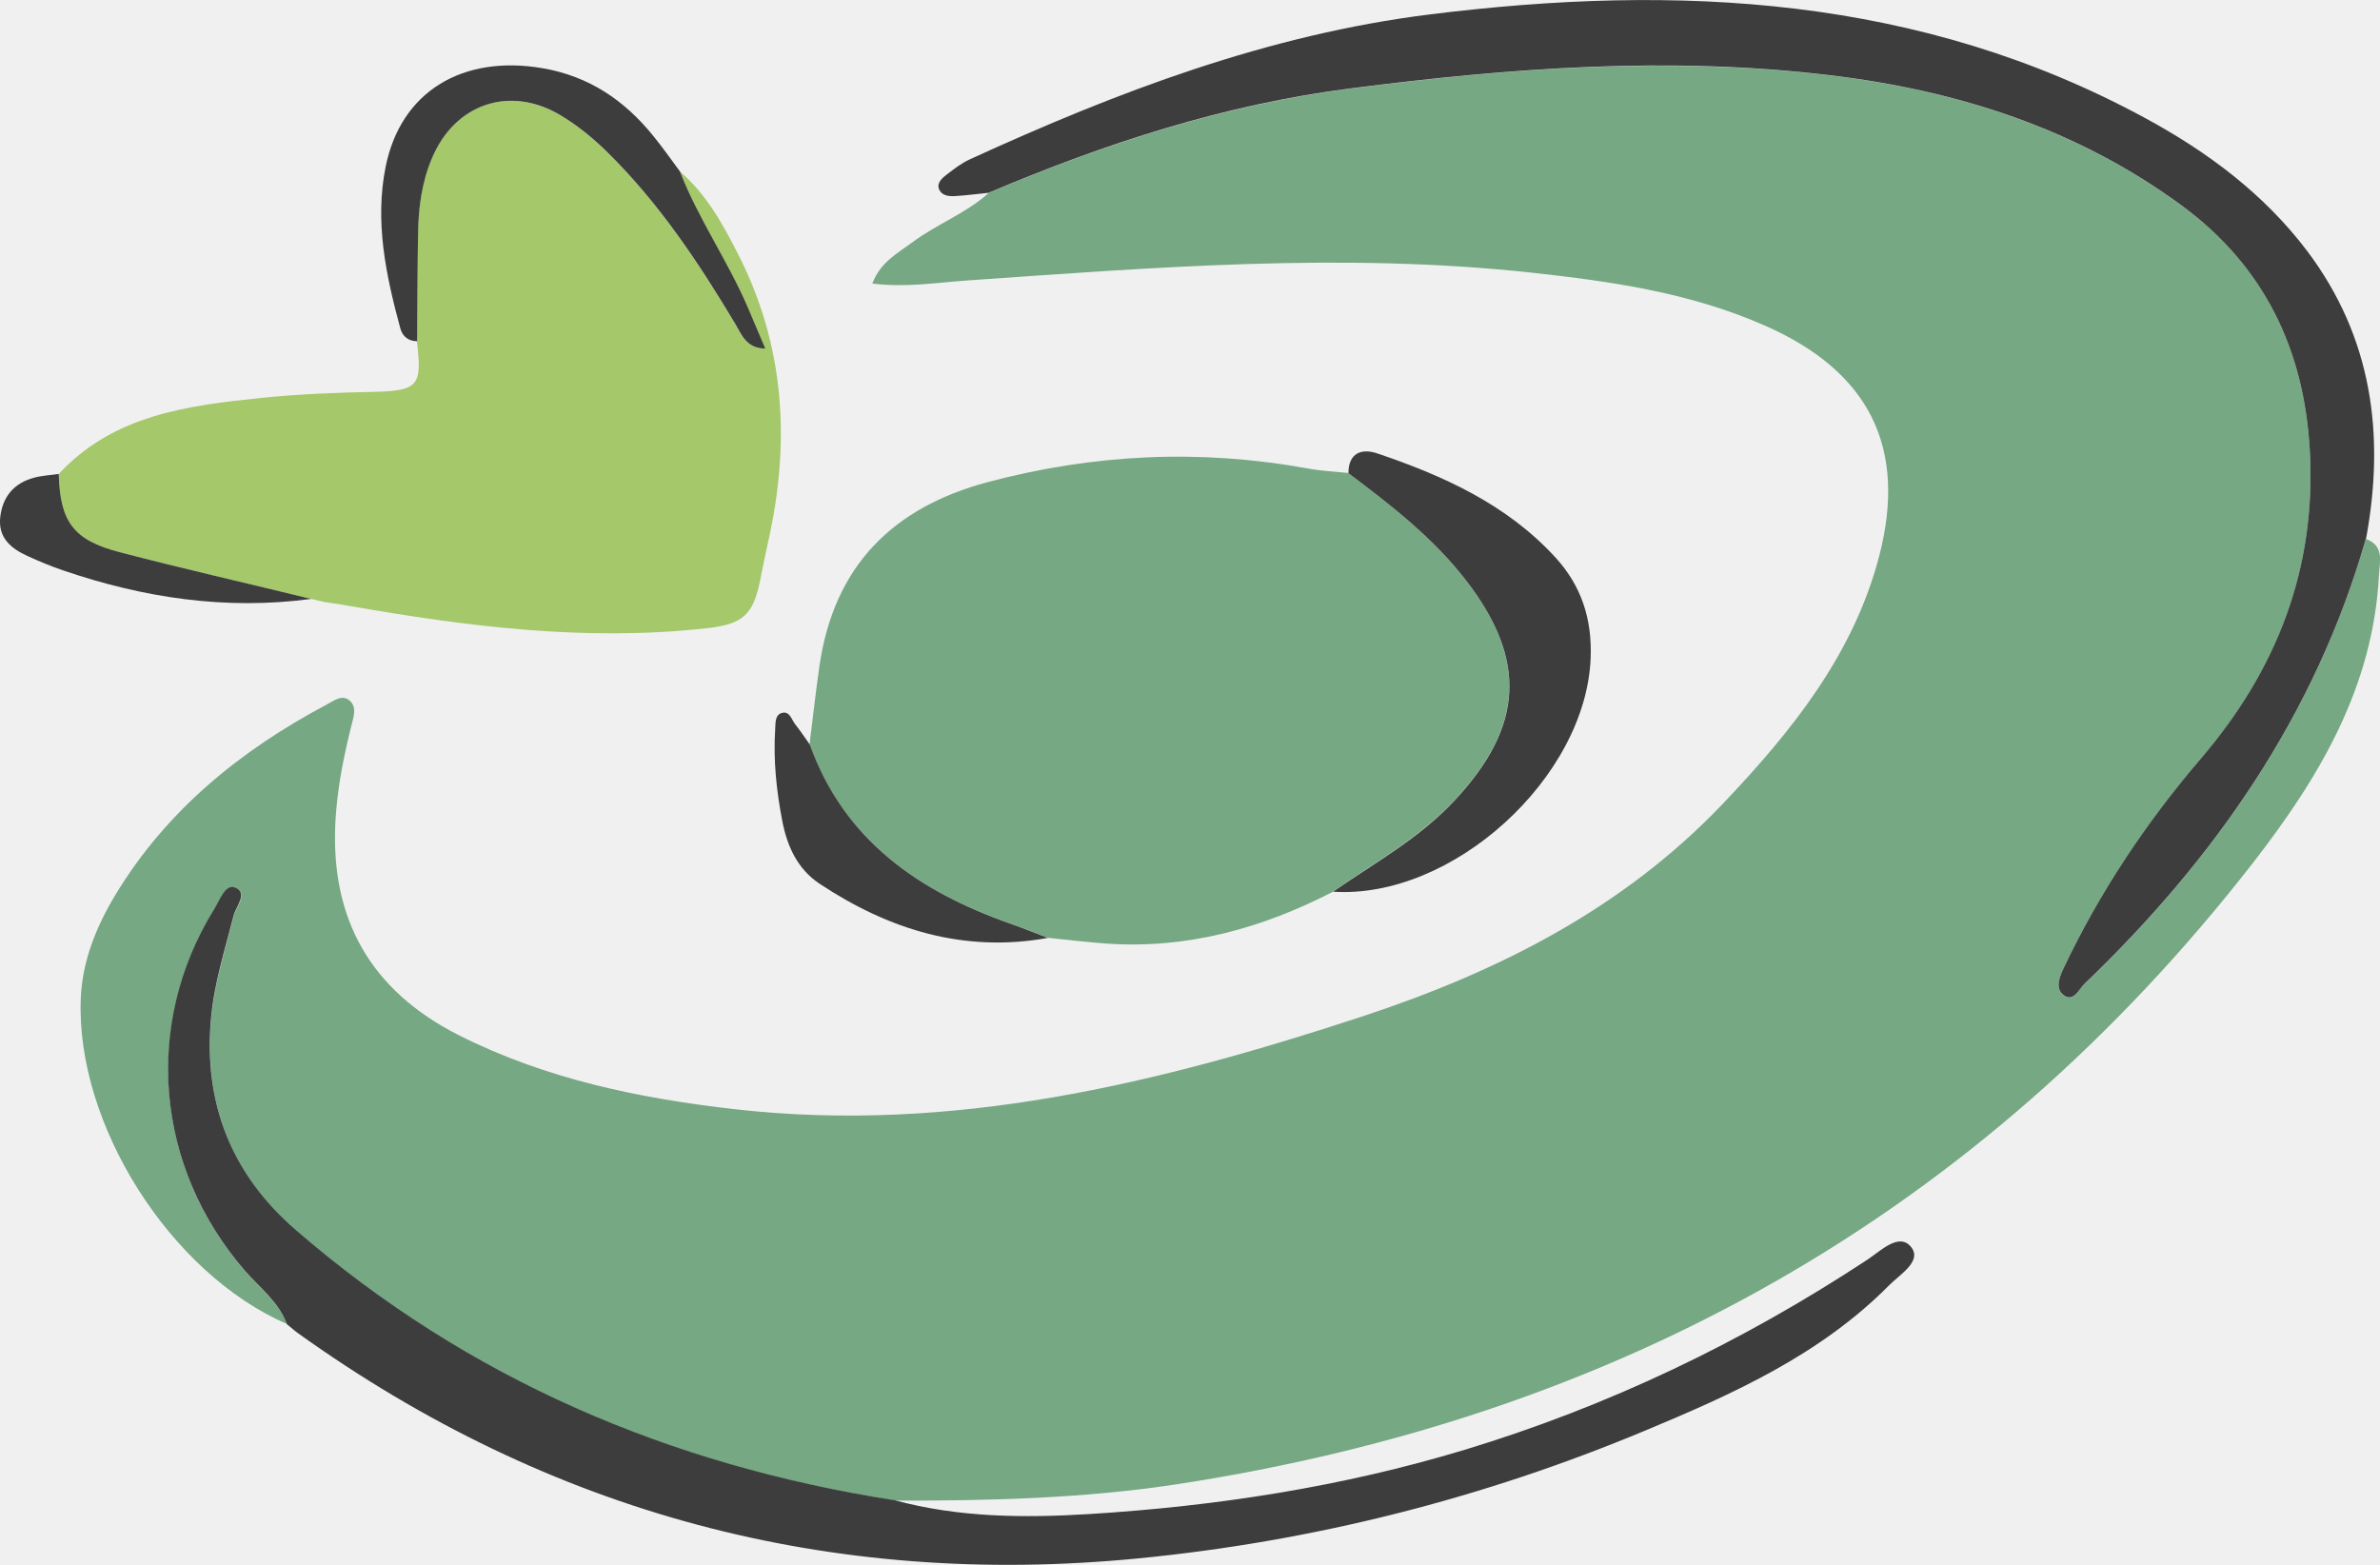
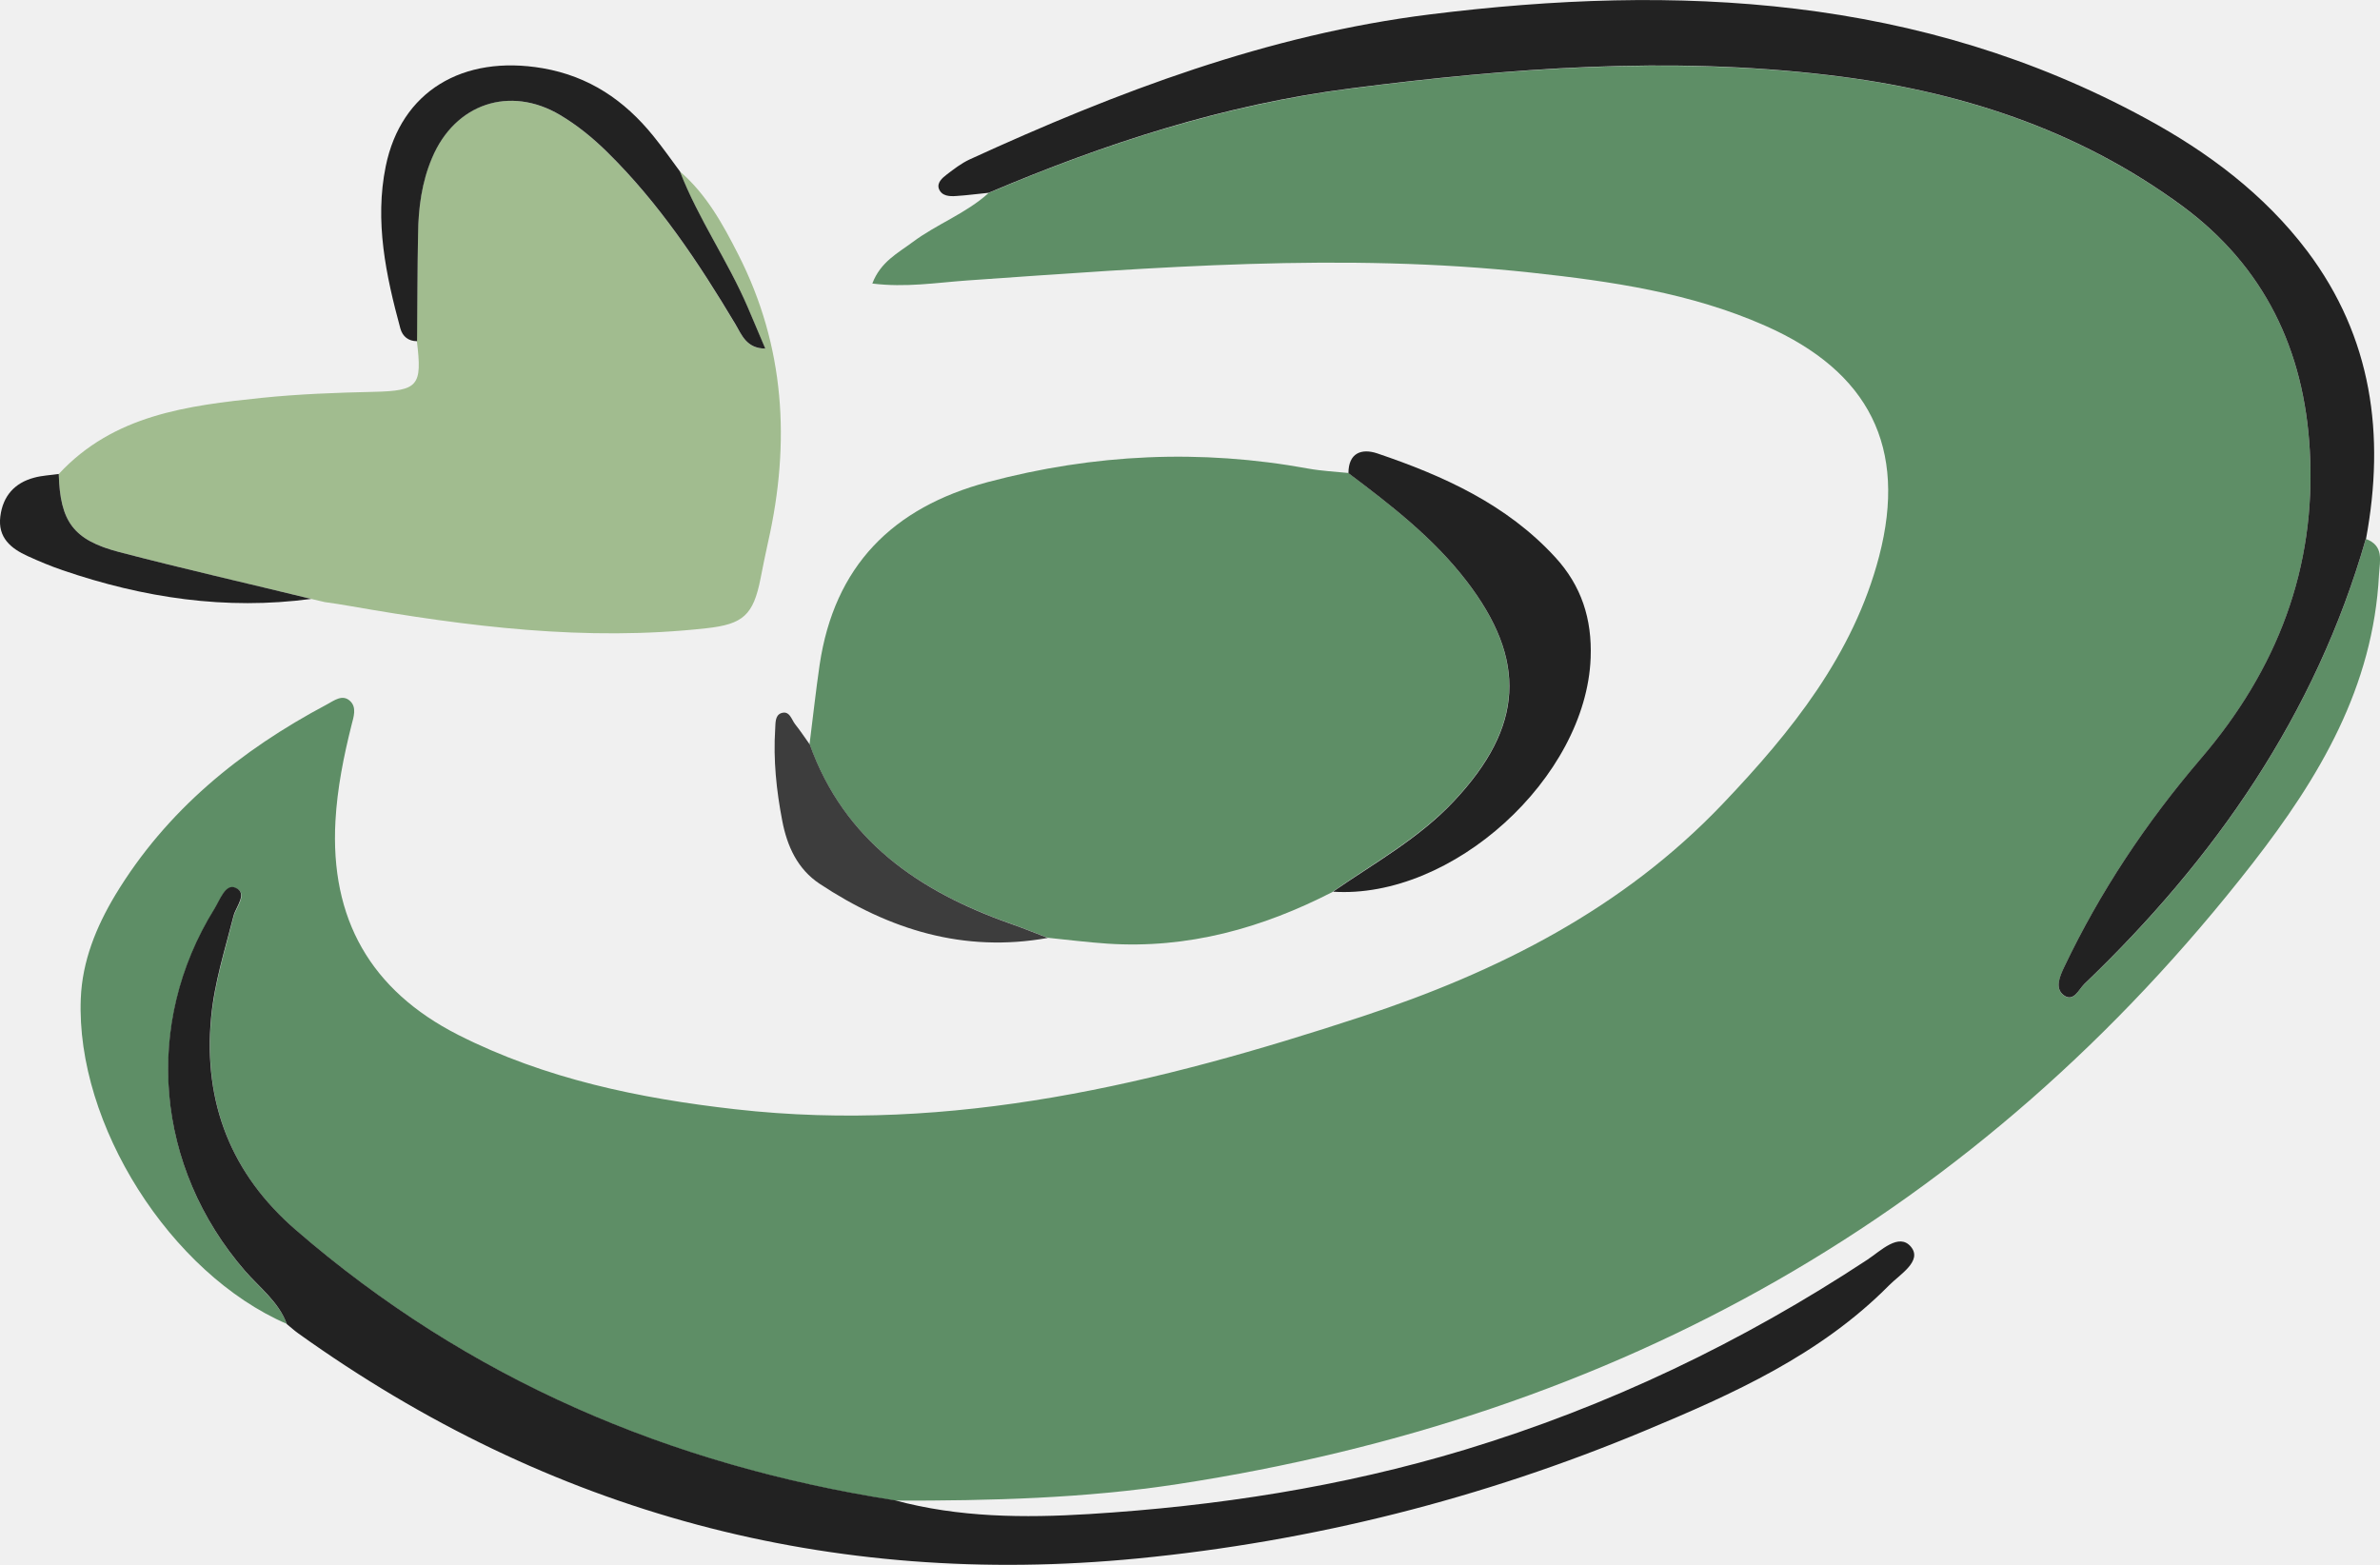
<svg xmlns="http://www.w3.org/2000/svg" width="73" height="48" viewBox="0 0 73 48" fill="none">
  <g clip-path="url(#clip0_1_157)">
-     <path d="M8.797 40.609C5.229 39.067 2.323 34.489 2.478 30.627C2.524 29.475 2.953 28.426 3.536 27.454C5.106 24.856 7.377 23.015 10.03 21.606C10.242 21.493 10.505 21.282 10.738 21.503C10.949 21.698 10.846 21.992 10.784 22.233C10.541 23.2 10.345 24.177 10.289 25.18C10.123 28.179 11.362 30.375 14.052 31.743C16.726 33.096 19.606 33.692 22.559 34.026C29.213 34.777 35.511 33.239 41.758 31.187C45.95 29.809 49.785 27.87 52.846 24.651C54.942 22.449 56.847 20.089 57.637 17.065C58.509 13.722 57.327 11.397 54.147 9.993C51.855 8.98 49.424 8.63 46.972 8.363C41.19 7.735 35.424 8.203 29.652 8.604C28.718 8.671 27.778 8.825 26.756 8.697C27.009 8.028 27.546 7.761 28 7.421C28.738 6.871 29.632 6.547 30.323 5.92C33.896 4.402 37.54 3.22 41.438 2.716C46.326 2.088 51.189 1.728 56.099 2.309C60.043 2.777 63.718 3.955 66.939 6.326C69.459 8.177 70.677 10.739 70.847 13.825C71.049 17.435 69.841 20.547 67.507 23.272C65.835 25.227 64.415 27.351 63.31 29.675C63.176 29.958 63.021 30.318 63.295 30.529C63.599 30.761 63.754 30.354 63.93 30.19C67.941 26.348 71.023 21.92 72.566 16.53C73.129 16.741 72.995 17.193 72.969 17.63C72.793 21.071 71.147 23.838 69.092 26.482C60.688 37.277 49.61 43.448 36.141 45.521C33.266 45.963 30.359 46.035 27.453 46.03C20.556 44.955 14.367 42.317 9.075 37.734C7.108 36.032 6.236 33.841 6.479 31.234C6.577 30.159 6.907 29.135 7.17 28.096C7.243 27.819 7.625 27.402 7.222 27.238C6.912 27.114 6.747 27.618 6.582 27.886C4.383 31.424 4.765 35.816 7.527 39C7.976 39.519 8.549 39.941 8.802 40.62L8.797 40.609Z" fill="#75A883" />
-     <path d="M40.88 27.356C38.712 28.472 36.43 29.11 33.963 28.945C33.354 28.904 32.744 28.827 32.135 28.765C31.758 28.621 31.382 28.467 31 28.333C28.181 27.34 25.884 25.777 24.831 22.825C24.934 22.012 25.022 21.2 25.14 20.392C25.59 17.368 27.37 15.568 30.303 14.786C33.555 13.922 36.828 13.768 40.137 14.375C40.539 14.447 40.953 14.467 41.355 14.508C42.661 15.491 43.952 16.489 44.964 17.8C46.848 20.243 46.729 22.285 44.602 24.558C43.518 25.715 42.15 26.461 40.875 27.351L40.88 27.356Z" fill="#75A883" />
-     <path d="M20.856 5.261C21.671 5.961 22.177 6.887 22.647 7.812C24.077 10.62 24.247 13.578 23.561 16.617C23.478 16.993 23.401 17.368 23.328 17.744C23.106 18.875 22.786 19.148 21.666 19.271C17.975 19.682 14.341 19.22 10.722 18.587C10.469 18.541 10.216 18.505 9.963 18.469C9.824 18.438 9.684 18.402 9.545 18.371C7.583 17.898 5.617 17.445 3.665 16.936C2.246 16.566 1.843 16 1.802 14.539C3.485 12.724 5.746 12.441 8.027 12.204C9.173 12.086 10.319 12.045 11.471 12.019C12.839 11.988 12.952 11.829 12.787 10.466C12.797 9.365 12.803 8.265 12.818 7.164C12.834 6.367 12.931 5.585 13.246 4.845C13.948 3.178 15.631 2.613 17.175 3.528C17.707 3.842 18.182 4.228 18.62 4.665C20.21 6.223 21.424 8.054 22.554 9.947C22.75 10.271 22.89 10.687 23.468 10.692C23.267 10.219 23.101 9.823 22.931 9.427C22.317 7.997 21.413 6.712 20.851 5.261H20.856Z" fill="#A4C86A" />
-     <path d="M72.566 16.525C71.023 21.915 67.941 26.343 63.93 30.184C63.76 30.349 63.599 30.755 63.295 30.524C63.021 30.313 63.176 29.953 63.31 29.67C64.415 27.346 65.835 25.221 67.507 23.267C69.841 20.541 71.049 17.43 70.847 13.819C70.677 10.733 69.454 8.177 66.939 6.321C63.718 3.95 60.043 2.772 56.099 2.304C51.189 1.718 46.326 2.083 41.438 2.71C37.54 3.209 33.896 4.397 30.323 5.914C29.993 5.945 29.663 5.992 29.332 6.012C29.126 6.028 28.888 6.017 28.8 5.796C28.728 5.606 28.904 5.457 29.038 5.354C29.26 5.184 29.487 5.009 29.74 4.891C34.262 2.818 38.893 1.059 43.859 0.442C51.458 -0.504 58.891 -0.134 65.814 3.631C67.729 4.67 69.448 5.956 70.77 7.704C72.763 10.353 73.16 13.346 72.572 16.525H72.566Z" fill="#3D3D3D" />
-     <path d="M8.797 40.609C8.549 39.936 7.976 39.509 7.521 38.989C4.76 35.806 4.378 31.414 6.577 27.875C6.742 27.608 6.912 27.099 7.217 27.227C7.614 27.392 7.238 27.808 7.165 28.086C6.902 29.125 6.572 30.143 6.474 31.223C6.231 33.836 7.103 36.022 9.07 37.724C14.361 42.307 20.556 44.945 27.448 46.02C29.41 46.55 31.418 46.565 33.41 46.442C37.313 46.2 41.164 45.608 44.922 44.472C49.331 43.135 53.435 41.17 57.276 38.64C57.689 38.367 58.246 37.801 58.613 38.244C58.974 38.681 58.272 39.092 57.942 39.426C55.835 41.556 53.156 42.759 50.451 43.886C45.464 45.968 40.271 47.28 34.897 47.804C25.46 48.72 16.86 46.421 9.153 40.903C9.029 40.815 8.915 40.712 8.797 40.615V40.609Z" fill="#3D3D3D" />
-     <path d="M40.88 27.356C42.155 26.471 43.529 25.72 44.607 24.563C46.734 22.29 46.853 20.248 44.969 17.805C43.957 16.494 42.666 15.496 41.36 14.514C41.36 13.891 41.763 13.747 42.243 13.907C44.277 14.596 46.213 15.47 47.7 17.09C48.505 17.965 48.835 18.983 48.789 20.181C48.65 23.853 44.545 27.598 40.875 27.351L40.88 27.356Z" fill="#3D3D3D" />
-     <path d="M20.856 5.261C21.418 6.712 22.322 7.997 22.936 9.427C23.106 9.823 23.272 10.219 23.473 10.692C22.895 10.687 22.75 10.271 22.559 9.947C21.429 8.054 20.21 6.223 18.625 4.665C18.182 4.227 17.707 3.842 17.18 3.528C15.637 2.613 13.954 3.178 13.252 4.845C12.937 5.585 12.834 6.372 12.823 7.164C12.803 8.265 12.803 9.365 12.792 10.466C12.524 10.466 12.348 10.317 12.281 10.08C11.837 8.445 11.486 6.789 11.832 5.097C12.302 2.803 14.191 1.671 16.648 2.093C18.068 2.34 19.152 3.075 20.035 4.166C20.324 4.521 20.587 4.896 20.861 5.266L20.856 5.261Z" fill="#3D3D3D" />
+     <path d="M8.797 40.609C5.229 39.067 2.323 34.489 2.478 30.627C2.524 29.475 2.953 28.426 3.536 27.454C5.106 24.856 7.377 23.015 10.03 21.606C10.242 21.493 10.505 21.282 10.738 21.503C10.949 21.698 10.846 21.992 10.784 22.233C10.541 23.2 10.345 24.177 10.289 25.18C10.123 28.179 11.362 30.375 14.052 31.743C16.726 33.096 19.606 33.692 22.559 34.026C29.213 34.777 35.511 33.239 41.758 31.187C45.95 29.809 49.785 27.87 52.846 24.651C54.942 22.449 56.847 20.089 57.637 17.065C58.509 13.722 57.327 11.397 54.147 9.993C51.855 8.98 49.424 8.63 46.972 8.363C41.19 7.735 35.424 8.203 29.652 8.604C28.718 8.671 27.778 8.825 26.756 8.697C27.009 8.028 27.546 7.761 28 7.421C28.738 6.871 29.632 6.547 30.323 5.92C33.896 4.402 37.54 3.22 41.438 2.716C46.326 2.088 51.189 1.728 56.099 2.309C60.043 2.777 63.718 3.955 66.939 6.326C69.459 8.177 70.677 10.739 70.847 13.825C71.049 17.435 69.841 20.547 67.507 23.272C65.835 25.227 64.415 27.351 63.31 29.675C63.176 29.958 63.021 30.318 63.295 30.529C63.599 30.761 63.754 30.354 63.93 30.19C67.941 26.348 71.023 21.92 72.566 16.53C73.129 16.741 72.995 17.193 72.969 17.63C72.793 21.071 71.147 23.838 69.092 26.482C60.688 37.277 49.61 43.448 36.141 45.521C33.266 45.963 30.359 46.035 27.453 46.03C20.556 44.955 14.367 42.317 9.075 37.734C7.108 36.032 6.236 33.841 6.479 31.234C6.577 30.159 6.907 29.135 7.17 28.096C7.243 27.819 7.625 27.402 7.222 27.238C6.912 27.114 6.747 27.618 6.582 27.886C4.383 31.424 4.765 35.816 7.527 39C7.976 39.519 8.549 39.941 8.802 40.62L8.797 40.609Z" fill="#5E8E66" />
+     <path d="M40.88 27.356C38.712 28.472 36.43 29.11 33.963 28.945C33.354 28.904 32.744 28.827 32.135 28.765C31.758 28.621 31.382 28.467 31 28.333C28.181 27.34 25.884 25.777 24.831 22.825C24.934 22.012 25.022 21.2 25.14 20.392C25.59 17.368 27.37 15.568 30.303 14.786C33.555 13.922 36.828 13.768 40.137 14.375C40.539 14.447 40.953 14.467 41.355 14.508C42.661 15.491 43.952 16.489 44.964 17.8C46.848 20.243 46.729 22.285 44.602 24.558C43.518 25.715 42.15 26.461 40.875 27.351L40.88 27.356Z" fill="#5E8E66" />
+     <path d="M20.856 5.261C21.671 5.961 22.177 6.887 22.647 7.812C24.077 10.62 24.247 13.578 23.561 16.617C23.478 16.993 23.401 17.368 23.328 17.744C23.106 18.875 22.786 19.148 21.666 19.271C17.975 19.682 14.341 19.22 10.722 18.587C10.469 18.541 10.216 18.505 9.963 18.469C9.824 18.438 9.684 18.402 9.545 18.371C7.583 17.898 5.617 17.445 3.665 16.936C2.246 16.566 1.843 16 1.802 14.539C3.485 12.724 5.746 12.441 8.027 12.204C9.173 12.086 10.319 12.045 11.471 12.019C12.839 11.988 12.952 11.829 12.787 10.466C12.797 9.365 12.803 8.265 12.818 7.164C12.834 6.367 12.931 5.585 13.246 4.845C13.948 3.178 15.631 2.613 17.175 3.528C17.707 3.842 18.182 4.228 18.62 4.665C20.21 6.223 21.424 8.054 22.554 9.947C22.75 10.271 22.89 10.687 23.468 10.692C23.267 10.219 23.101 9.823 22.931 9.427C22.317 7.997 21.413 6.712 20.851 5.261H20.856Z" fill="#A1BC8F" />
+     <path d="M72.566 16.525C71.023 21.915 67.941 26.343 63.93 30.184C63.76 30.349 63.599 30.755 63.295 30.524C63.021 30.313 63.176 29.953 63.31 29.67C64.415 27.346 65.835 25.221 67.507 23.267C69.841 20.541 71.049 17.43 70.847 13.819C70.677 10.733 69.454 8.177 66.939 6.321C63.718 3.95 60.043 2.772 56.099 2.304C51.189 1.718 46.326 2.083 41.438 2.71C37.54 3.209 33.896 4.397 30.323 5.914C29.993 5.945 29.663 5.992 29.332 6.012C29.126 6.028 28.888 6.017 28.8 5.796C28.728 5.606 28.904 5.457 29.038 5.354C29.26 5.184 29.487 5.009 29.74 4.891C34.262 2.818 38.893 1.059 43.859 0.442C51.458 -0.504 58.891 -0.134 65.814 3.631C67.729 4.67 69.448 5.956 70.77 7.704C72.763 10.353 73.16 13.346 72.572 16.525H72.566Z" fill="#222222" />
+     <path d="M8.797 40.609C8.549 39.936 7.976 39.509 7.521 38.989C4.76 35.806 4.378 31.414 6.577 27.875C6.742 27.608 6.912 27.099 7.217 27.227C7.614 27.392 7.238 27.808 7.165 28.086C6.902 29.125 6.572 30.143 6.474 31.223C6.231 33.836 7.103 36.022 9.07 37.724C14.361 42.307 20.556 44.945 27.448 46.02C29.41 46.55 31.418 46.565 33.41 46.442C37.313 46.2 41.164 45.608 44.922 44.472C49.331 43.135 53.435 41.17 57.276 38.64C57.689 38.367 58.246 37.801 58.613 38.244C58.974 38.681 58.272 39.092 57.942 39.426C55.835 41.556 53.156 42.759 50.451 43.886C45.464 45.968 40.271 47.28 34.897 47.804C25.46 48.72 16.86 46.421 9.153 40.903C9.029 40.815 8.915 40.712 8.797 40.615V40.609Z" fill="#222222" />
+     <path d="M40.88 27.356C42.155 26.471 43.529 25.72 44.607 24.563C46.734 22.29 46.853 20.248 44.969 17.805C43.957 16.494 42.666 15.496 41.36 14.514C41.36 13.891 41.763 13.747 42.243 13.907C44.277 14.596 46.213 15.47 47.7 17.09C48.505 17.965 48.835 18.983 48.789 20.181C48.65 23.853 44.545 27.598 40.875 27.351L40.88 27.356Z" fill="#222222" />
+     <path d="M20.856 5.261C21.418 6.712 22.322 7.997 22.936 9.427C23.106 9.823 23.272 10.219 23.473 10.692C22.895 10.687 22.75 10.271 22.559 9.947C21.429 8.054 20.21 6.223 18.625 4.665C18.182 4.227 17.707 3.842 17.18 3.528C15.637 2.613 13.954 3.178 13.252 4.845C12.937 5.585 12.834 6.372 12.823 7.164C12.803 8.265 12.803 9.365 12.792 10.466C12.524 10.466 12.348 10.317 12.281 10.08C11.837 8.445 11.486 6.789 11.832 5.097C12.302 2.803 14.191 1.671 16.648 2.093C18.068 2.34 19.152 3.075 20.035 4.166C20.324 4.521 20.587 4.896 20.861 5.266L20.856 5.261Z" fill="#222222" />
    <path d="M24.836 22.83C25.889 25.777 28.186 27.346 31.005 28.338C31.387 28.472 31.764 28.626 32.14 28.77C29.564 29.233 27.267 28.518 25.14 27.109C24.459 26.656 24.144 25.957 23.994 25.18C23.814 24.249 23.716 23.308 23.777 22.357C23.788 22.177 23.772 21.951 23.953 21.878C24.216 21.781 24.273 22.064 24.387 22.213C24.547 22.413 24.686 22.624 24.836 22.835V22.83Z" fill="#3D3D3D" />
-     <path d="M1.802 14.539C1.843 16 2.246 16.566 3.665 16.936C5.617 17.445 7.583 17.893 9.545 18.371C6.928 18.721 4.398 18.34 1.92 17.491C1.559 17.368 1.203 17.219 0.852 17.059C0.33 16.823 -0.072 16.488 0.01 15.841C0.088 15.218 0.444 14.812 1.048 14.652C1.291 14.586 1.549 14.575 1.802 14.539Z" fill="#3D3D3D" />
+     <path d="M1.802 14.539C1.843 16 2.246 16.566 3.665 16.936C5.617 17.445 7.583 17.893 9.545 18.371C6.928 18.721 4.398 18.34 1.92 17.491C1.559 17.368 1.203 17.219 0.852 17.059C0.33 16.823 -0.072 16.488 0.01 15.841C0.088 15.218 0.444 14.812 1.048 14.652C1.291 14.586 1.549 14.575 1.802 14.539Z" fill="#222222" />
  </g>
  <defs>
    <clipPath id="clip0_1_157">
      <rect width="73" height="48" fill="white" />
    </clipPath>
  </defs>
</svg>
